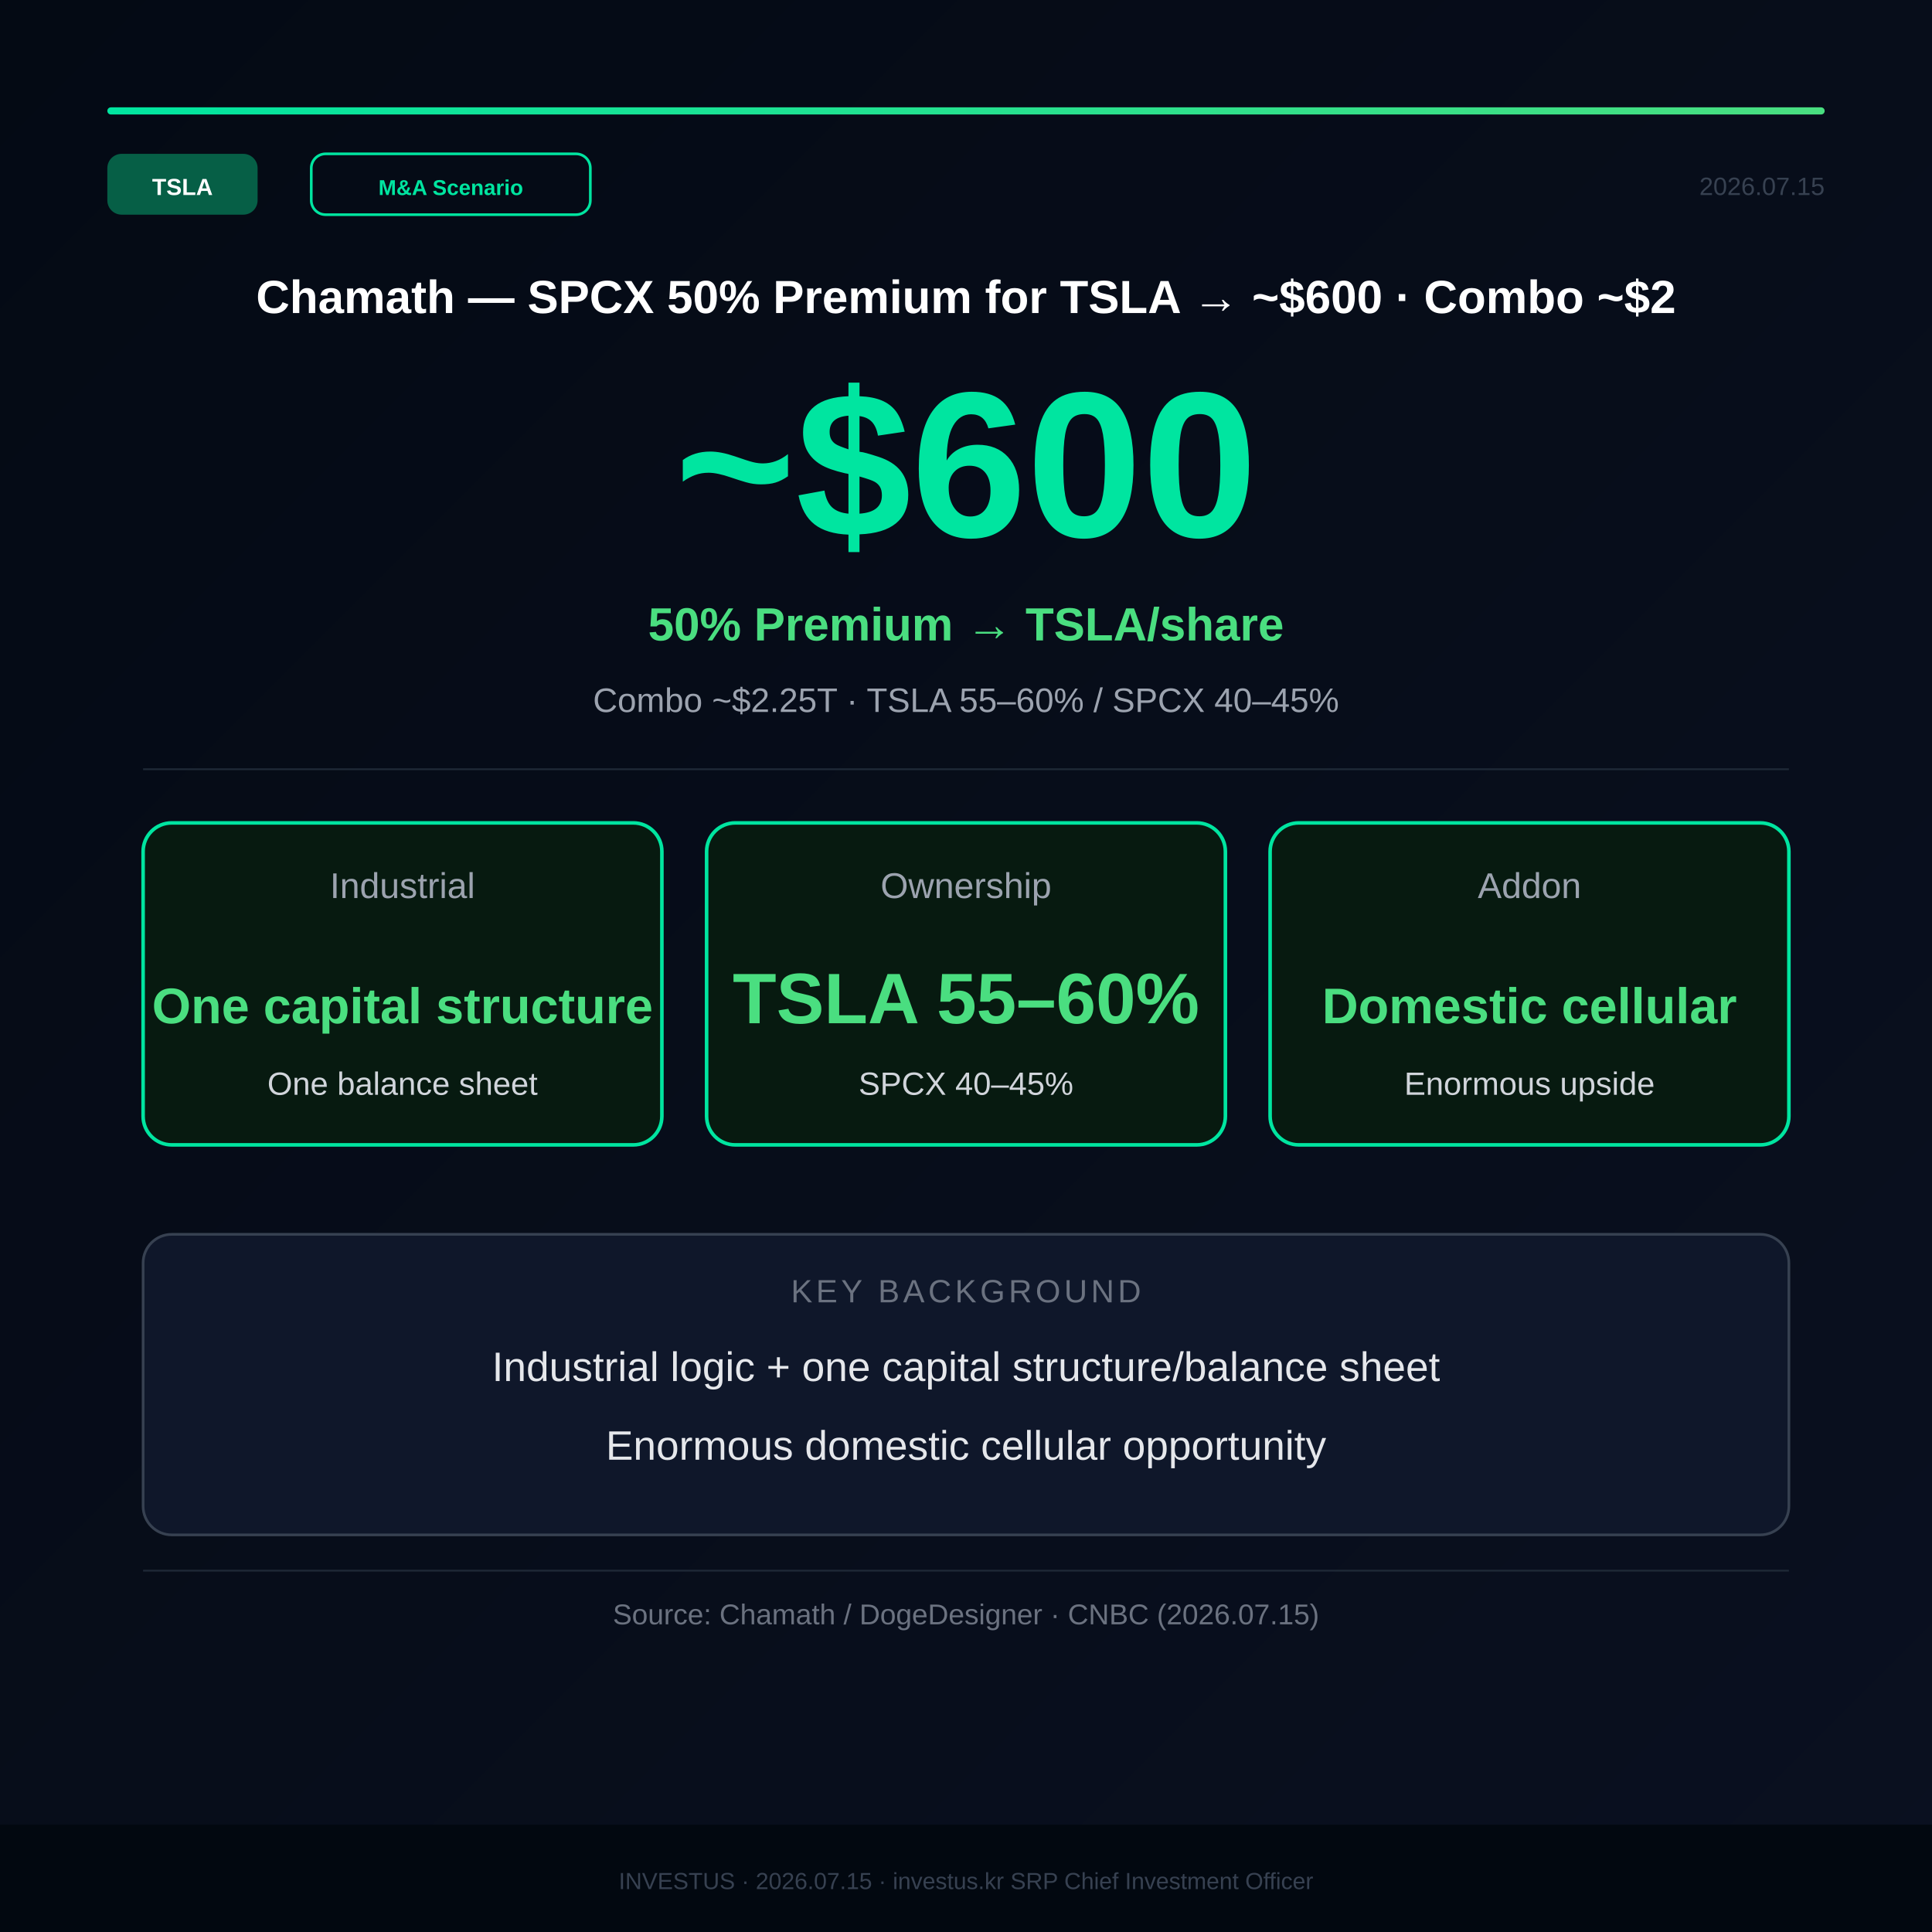
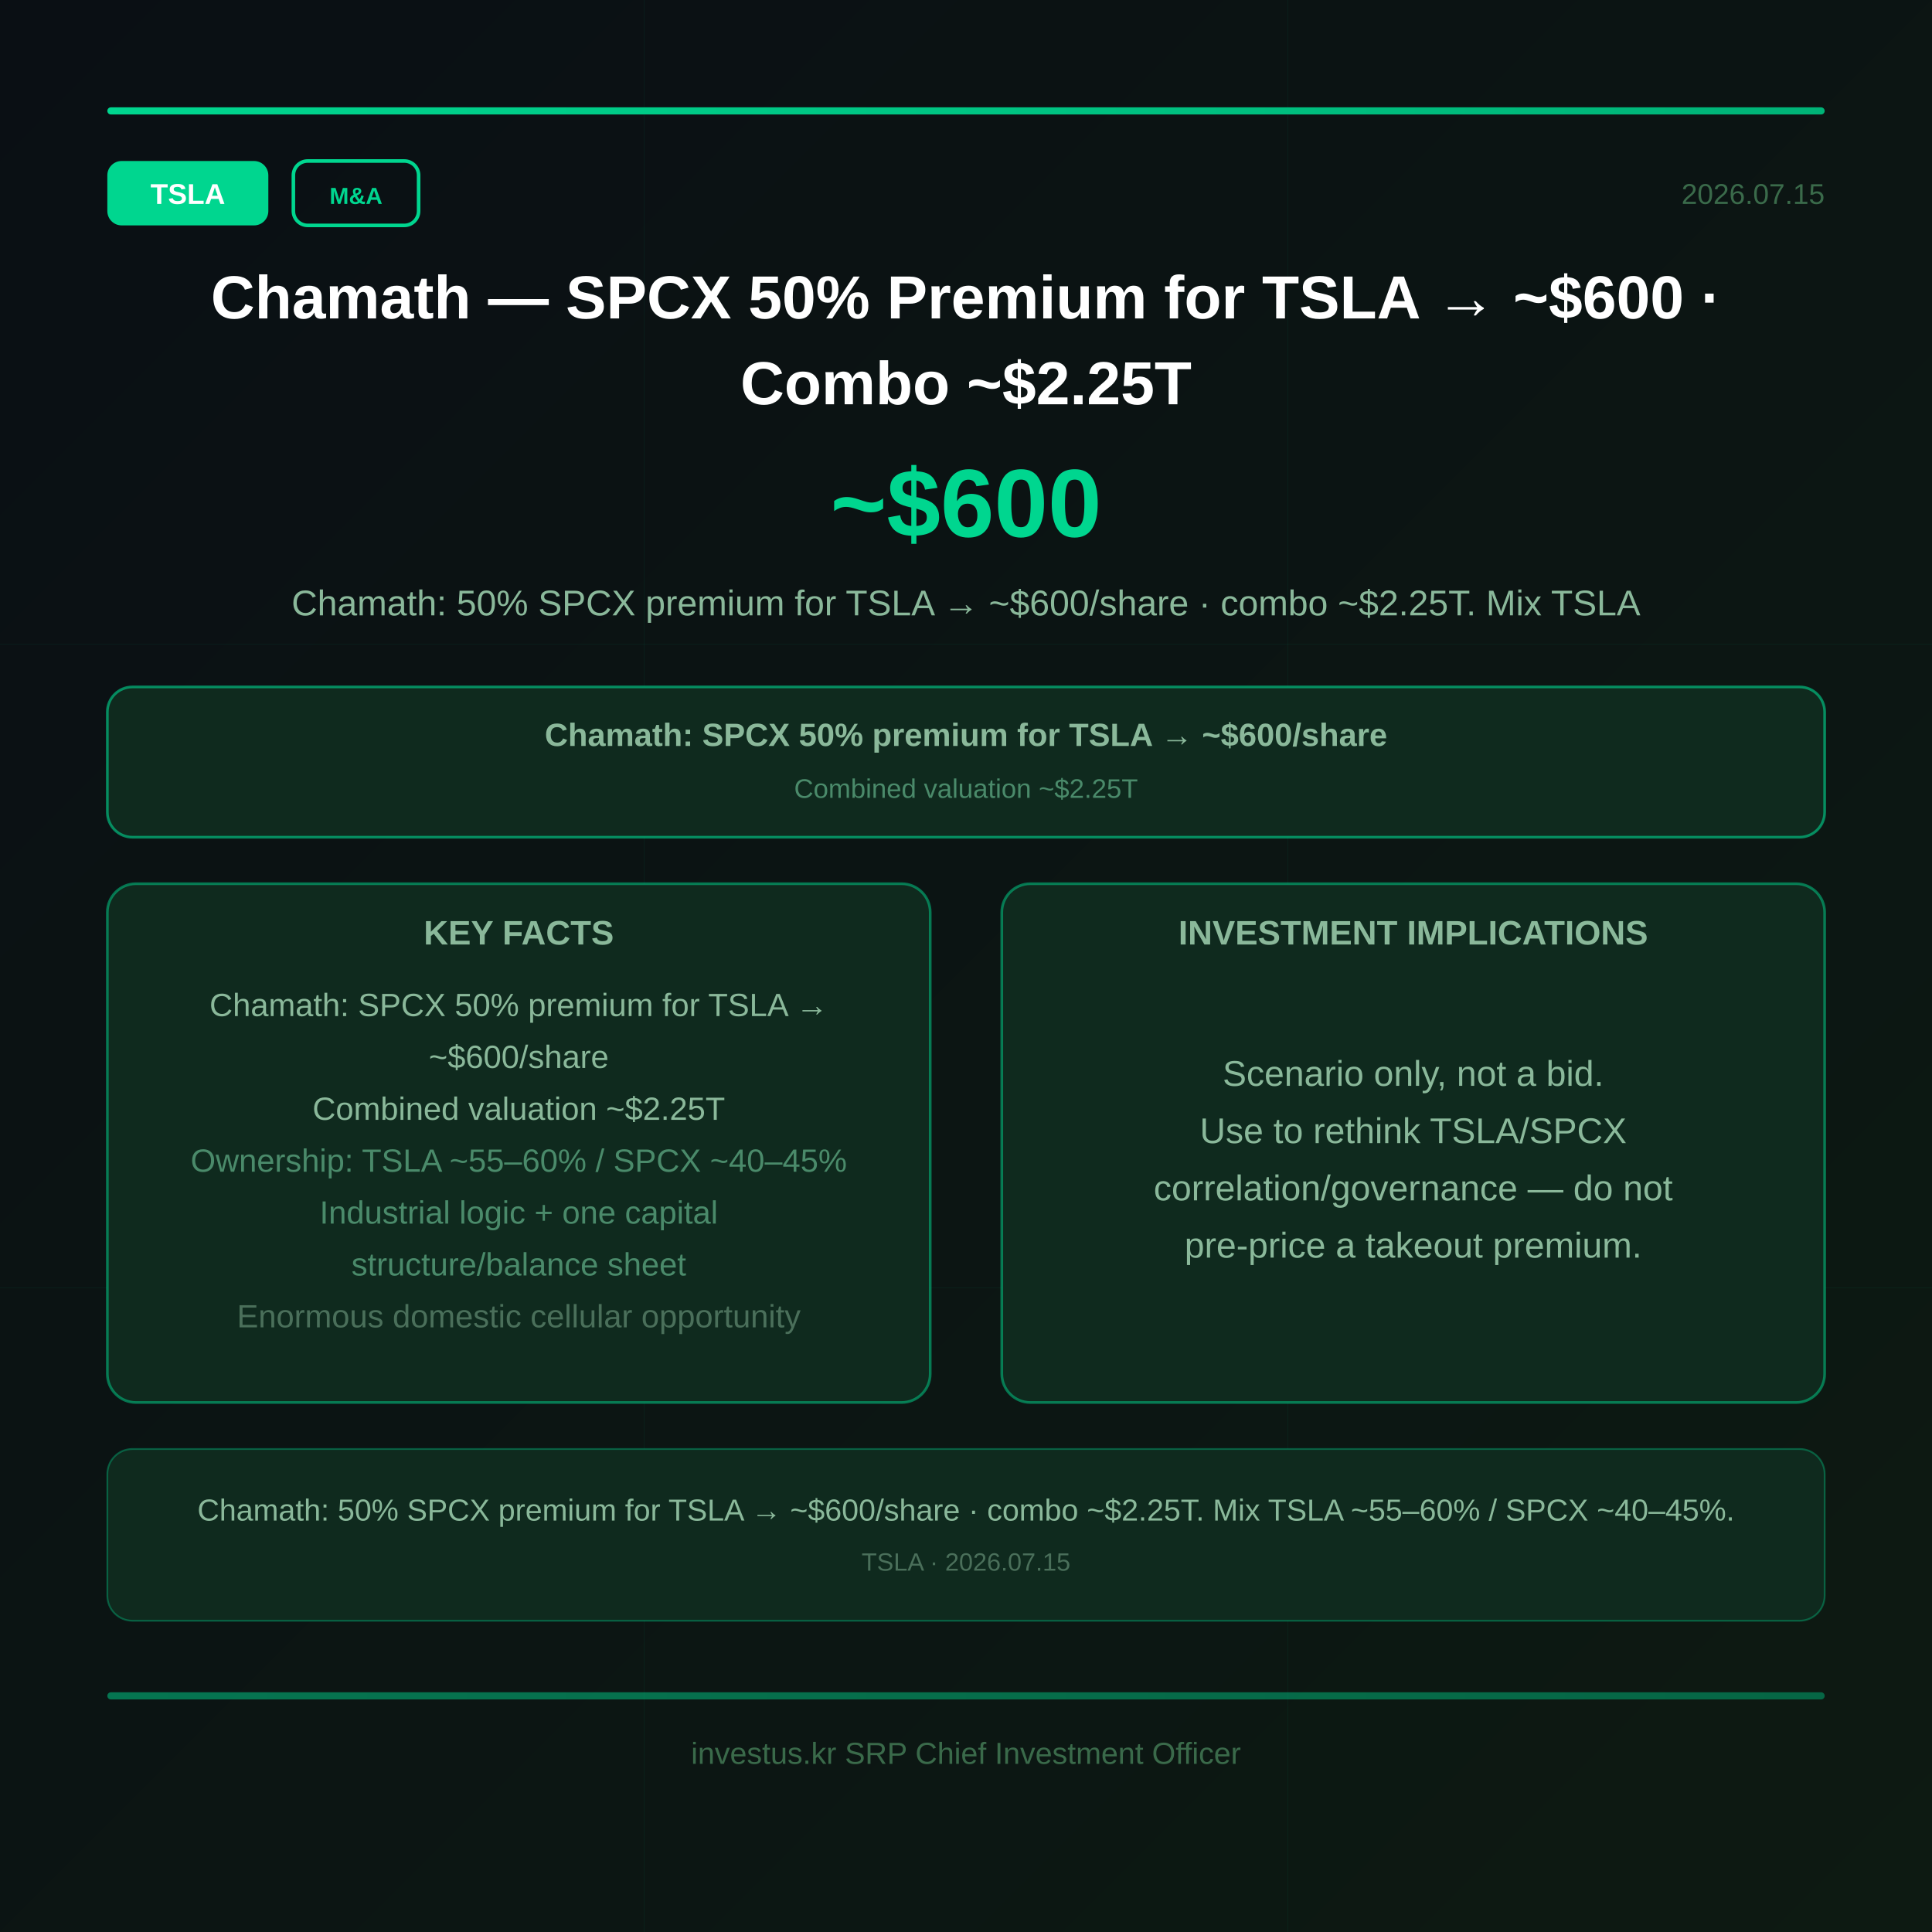
<svg xmlns="http://www.w3.org/2000/svg" viewBox="0 0 1080 1080" width="1080" height="1080">
  <defs>
    <linearGradient id="bg" x1="0%" y1="0%" x2="100%" y2="100%">
-       <stop offset="0%" style="stop-color:#040a14" />
-       <stop offset="100%" style="stop-color:#0a1020" />
+       <stop offset="0%" style="stop-color:#0a0f14" />
+       <stop offset="100%" style="stop-color:#0d1a12" />
    </linearGradient>
    <linearGradient id="grad" x1="0%" y1="0%" x2="100%" y2="0%">
-       <stop offset="0%" style="stop-color:#00e5a0" />
-       <stop offset="100%" style="stop-color:#4ade80" />
+       <stop offset="0%" style="stop-color:#00d68f" />
+       <stop offset="100%" style="stop-color:#00b377" />
    </linearGradient>
  </defs>
  <rect width="1080" height="1080" fill="url(#bg)" />
+   <line x1="0" y1="360" x2="1080" y2="360" stroke="#00d68f" stroke-width="0.3" stroke-opacity="0.08" />
+   <line x1="0" y1="720" x2="1080" y2="720" stroke="#00d68f" stroke-width="0.3" stroke-opacity="0.08" />
+   <line x1="360" y1="0" x2="360" y2="1080" stroke="#00d68f" stroke-width="0.3" stroke-opacity="0.08" />
+   <line x1="720" y1="0" x2="720" y2="1080" stroke="#00d68f" stroke-width="0.3" stroke-opacity="0.08" />
  <rect x="60" y="60" width="960" height="4" fill="url(#grad)" rx="2" />
-   <rect x="60" y="86" width="84" height="34" rx="8" fill="#065f46" />
-   <text x="102.0" y="109" font-family="Arial Black, Arial" font-weight="900" font-size="13" fill="#ffffff" text-anchor="middle">TSLA</text>
-   <rect x="174" y="86" width="156" height="34" rx="8" fill="none" stroke="#00e5a0" stroke-width="1.5" />
-   <text x="252.0" y="109" font-family="Arial, sans-serif" font-weight="700" font-size="12" fill="#00e5a0" text-anchor="middle">M&amp;A Scenario</text>
-   <text x="1020" y="109" font-family="Arial, sans-serif" font-size="14" fill="#374151" text-anchor="end">2026.07.15</text>
-   <text x="540" y="175" font-family="Arial Black, Arial" font-weight="900" font-size="26" fill="#ffffff" text-anchor="middle">Chamath — SPCX 50% Premium for TSLA → ~$600 · Combo ~$2</text>
-   <text x="540" y="300" font-family="Arial Black, Arial" font-weight="900" font-size="116" fill="#00e5a0" text-anchor="middle">~$600</text>
-   <text x="540" y="358" font-family="Arial Black, Arial" font-weight="900" font-size="26" fill="#4ade80" text-anchor="middle">50% Premium → TSLA/share</text>
-   <text x="540" y="398" font-family="Arial, sans-serif" font-size="19" fill="#9ca3af" text-anchor="middle">Combo ~$2.25T · TSLA 55–60% / SPCX 40–45%</text>
-   <line x1="80" y1="430" x2="1000" y2="430" stroke="#1f2937" stroke-width="1" />
-   <rect x="80" y="460" width="290" height="180" rx="16" fill="#071a10" stroke="#00e5a0" stroke-width="2" />
-   <text x="225.0" y="502" font-family="Arial, sans-serif" font-size="20" fill="#9ca3af" text-anchor="middle">Industrial</text>
-   <text x="225.0" y="572" font-family="Arial Black, Arial" font-weight="900" font-size="28" fill="#4ade80" text-anchor="middle">One capital structure</text>
-   <text x="225.0" y="612" font-family="Arial, sans-serif" font-size="18" fill="#d1d5db" text-anchor="middle">One balance sheet</text>
-   <rect x="395" y="460" width="290" height="180" rx="16" fill="#071a10" stroke="#00e5a0" stroke-width="2" />
-   <text x="540.0" y="502" font-family="Arial, sans-serif" font-size="20" fill="#9ca3af" text-anchor="middle">Ownership</text>
-   <text x="540.0" y="572" font-family="Arial Black, Arial" font-weight="900" font-size="40" fill="#4ade80" text-anchor="middle">TSLA 55–60%</text>
-   <text x="540.0" y="612" font-family="Arial, sans-serif" font-size="18" fill="#d1d5db" text-anchor="middle">SPCX 40–45%</text>
-   <rect x="710" y="460" width="290" height="180" rx="16" fill="#071a10" stroke="#00e5a0" stroke-width="2" />
-   <text x="855.0" y="502" font-family="Arial, sans-serif" font-size="20" fill="#9ca3af" text-anchor="middle">Addon</text>
-   <text x="855.0" y="572" font-family="Arial Black, Arial" font-weight="900" font-size="28" fill="#4ade80" text-anchor="middle">Domestic cellular</text>
-   <text x="855.0" y="612" font-family="Arial, sans-serif" font-size="18" fill="#d1d5db" text-anchor="middle">Enormous upside</text>
-   <rect x="80" y="690" width="920" height="168" rx="16" fill="#0f172a" stroke="#374151" stroke-width="1.5" />
-   <text x="540" y="728" font-family="Arial, sans-serif" font-size="18" fill="#6b7280" text-anchor="middle" letter-spacing="2">KEY BACKGROUND</text>
-   <text x="540" y="772" font-family="Arial, sans-serif" font-size="23" fill="#e5e7eb" text-anchor="middle">Industrial logic + one capital structure/balance sheet</text>
-   <text x="540" y="816" font-family="Arial, sans-serif" font-size="23" fill="#e5e7eb" text-anchor="middle">Enormous domestic cellular opportunity</text>
-   <line x1="80" y1="878" x2="1000" y2="878" stroke="#1f2937" stroke-width="1" />
-   <text x="540" y="908" font-family="Arial, sans-serif" font-size="16" fill="#6b7280" text-anchor="middle">Source: Chamath / DogeDesigner · CNBC (2026.07.15)</text>
-   <rect x="0" y="1020" width="1080" height="60" fill="#020810" />
-   <text x="540" y="1056" font-family="Arial, sans-serif" font-size="13" fill="#374151" text-anchor="middle">INVESTUS · 2026.07.15 · investus.kr SRP Chief Investment Officer</text>
+   <rect x="60" y="90" width="90" height="36" rx="8" fill="#00d68f" />
+   <text x="105" y="114" font-family="Arial Black, Arial" font-weight="900" font-size="16" fill="#ffffff" text-anchor="middle">TSLA</text>
+   <rect x="164" y="90" width="70" height="36" rx="8" fill="none" stroke="#00d68f" stroke-width="2" />
+   <text x="199" y="114" font-family="Arial, sans-serif" font-weight="700" font-size="13" fill="#00d68f" text-anchor="middle">M&amp;A</text>
+   <text x="1020" y="114" font-family="Arial, sans-serif" font-size="16" fill="#3a6a4a" text-anchor="end">2026.07.15</text>
+   <text x="540" y="178" font-family="Arial Black, Arial" font-weight="900" font-size="34" fill="#ffffff" text-anchor="middle">Chamath — SPCX 50% Premium for TSLA → ~$600 ·</text>
+   <text x="540" y="226" font-family="Arial Black, Arial" font-weight="900" font-size="34" fill="#ffffff" text-anchor="middle">Combo ~$2.25T</text>
+   <text x="540" y="300" font-family="Arial Black, Arial" font-weight="900" font-size="54" fill="#00d68f" text-anchor="middle">~$600</text>
+   <text x="540" y="344" font-family="Arial, sans-serif" font-size="20" fill="#8ab89a" text-anchor="middle">Chamath: 50% SPCX premium for TSLA → ~$600/share · combo ~$2.25T. Mix TSLA</text>
+   <rect x="60" y="384" width="960" height="84" rx="14" fill="#0f2a1e" stroke="#00d68f" stroke-width="1.5" stroke-opacity="0.6" />
+   <text x="540" y="417" font-family="Arial Black, Arial" font-weight="900" font-size="18" fill="#8ab89a" text-anchor="middle">Chamath: SPCX 50% premium for TSLA → ~$600/share</text>
+   <text x="540" y="446" font-family="Arial, sans-serif" font-size="15" fill="#4a8a6a" text-anchor="middle">Combined valuation ~$2.25T</text>
+   <rect x="60" y="494" width="460" height="290" rx="16" fill="#0f2a1e" stroke="#00d68f" stroke-width="1.5" stroke-opacity="0.5" />
+   <text x="290" y="528" font-family="Arial Black, Arial" font-weight="900" font-size="19" fill="#8ab89a" text-anchor="middle">KEY FACTS</text>
+   <text x="290" y="568.0" font-family="Arial, sans-serif" font-size="18" fill="#8ab89a" text-anchor="middle">Chamath: SPCX 50% premium for TSLA →</text>
+   <text x="290" y="597.0" font-family="Arial, sans-serif" font-size="18" fill="#8ab89a" text-anchor="middle">~$600/share</text>
+   <text x="290" y="626.0" font-family="Arial, sans-serif" font-size="18" fill="#8ab89a" text-anchor="middle">Combined valuation ~$2.25T</text>
+   <text x="290" y="655.0" font-family="Arial, sans-serif" font-size="18" fill="#4a8a6a" text-anchor="middle">Ownership: TSLA ~55–60% / SPCX ~40–45%</text>
+   <text x="290" y="684.0" font-family="Arial, sans-serif" font-size="18" fill="#4a8a6a" text-anchor="middle">Industrial logic + one capital</text>
+   <text x="290" y="713.0" font-family="Arial, sans-serif" font-size="18" fill="#4a8a6a" text-anchor="middle">structure/balance sheet</text>
+   <text x="290" y="742.0" font-family="Arial, sans-serif" font-size="18" fill="#4a6f5a" text-anchor="middle">Enormous domestic cellular opportunity</text>
+   <rect x="560" y="494" width="460" height="290" rx="16" fill="#0f2a1e" stroke="#00d68f" stroke-width="1.5" stroke-opacity="0.5" />
+   <text x="790" y="528" font-family="Arial Black, Arial" font-weight="900" font-size="19" fill="#8ab89a" text-anchor="middle">INVESTMENT IMPLICATIONS</text>
+   <text x="790" y="607.0" font-family="Arial, sans-serif" font-size="20" fill="#8ab89a" text-anchor="middle">Scenario only, not a bid.</text>
+   <text x="790" y="639.0" font-family="Arial, sans-serif" font-size="20" fill="#8ab89a" text-anchor="middle">Use to rethink TSLA/SPCX</text>
+   <text x="790" y="671.0" font-family="Arial, sans-serif" font-size="20" fill="#8ab89a" text-anchor="middle">correlation/governance — do not</text>
+   <text x="790" y="703.0" font-family="Arial, sans-serif" font-size="20" fill="#8ab89a" text-anchor="middle">pre-price a takeout premium.</text>
+   <rect x="60" y="810" width="960" height="96" rx="14" fill="#0f2a1e" stroke="#00d68f" stroke-width="1" stroke-opacity="0.35" />
+   <text x="540" y="850" font-family="Arial, sans-serif" font-size="17" fill="#8ab89a" text-anchor="middle">Chamath: 50% SPCX premium for TSLA → ~$600/share · combo ~$2.25T. Mix TSLA ~55–60% / SPCX ~40–45%.</text>
+   <text x="540" y="878" font-family="Arial, sans-serif" font-size="14" fill="#4a6f5a" text-anchor="middle">TSLA · 2026.07.15</text>
+   <rect x="60" y="946" width="960" height="4" fill="url(#grad)" rx="2" opacity="0.5" />
+   <text x="540" y="986" font-family="Arial, sans-serif" font-size="17" fill="#3a6a4a" text-anchor="middle">investus.kr  SRP Chief Investment Officer</text>
</svg>
